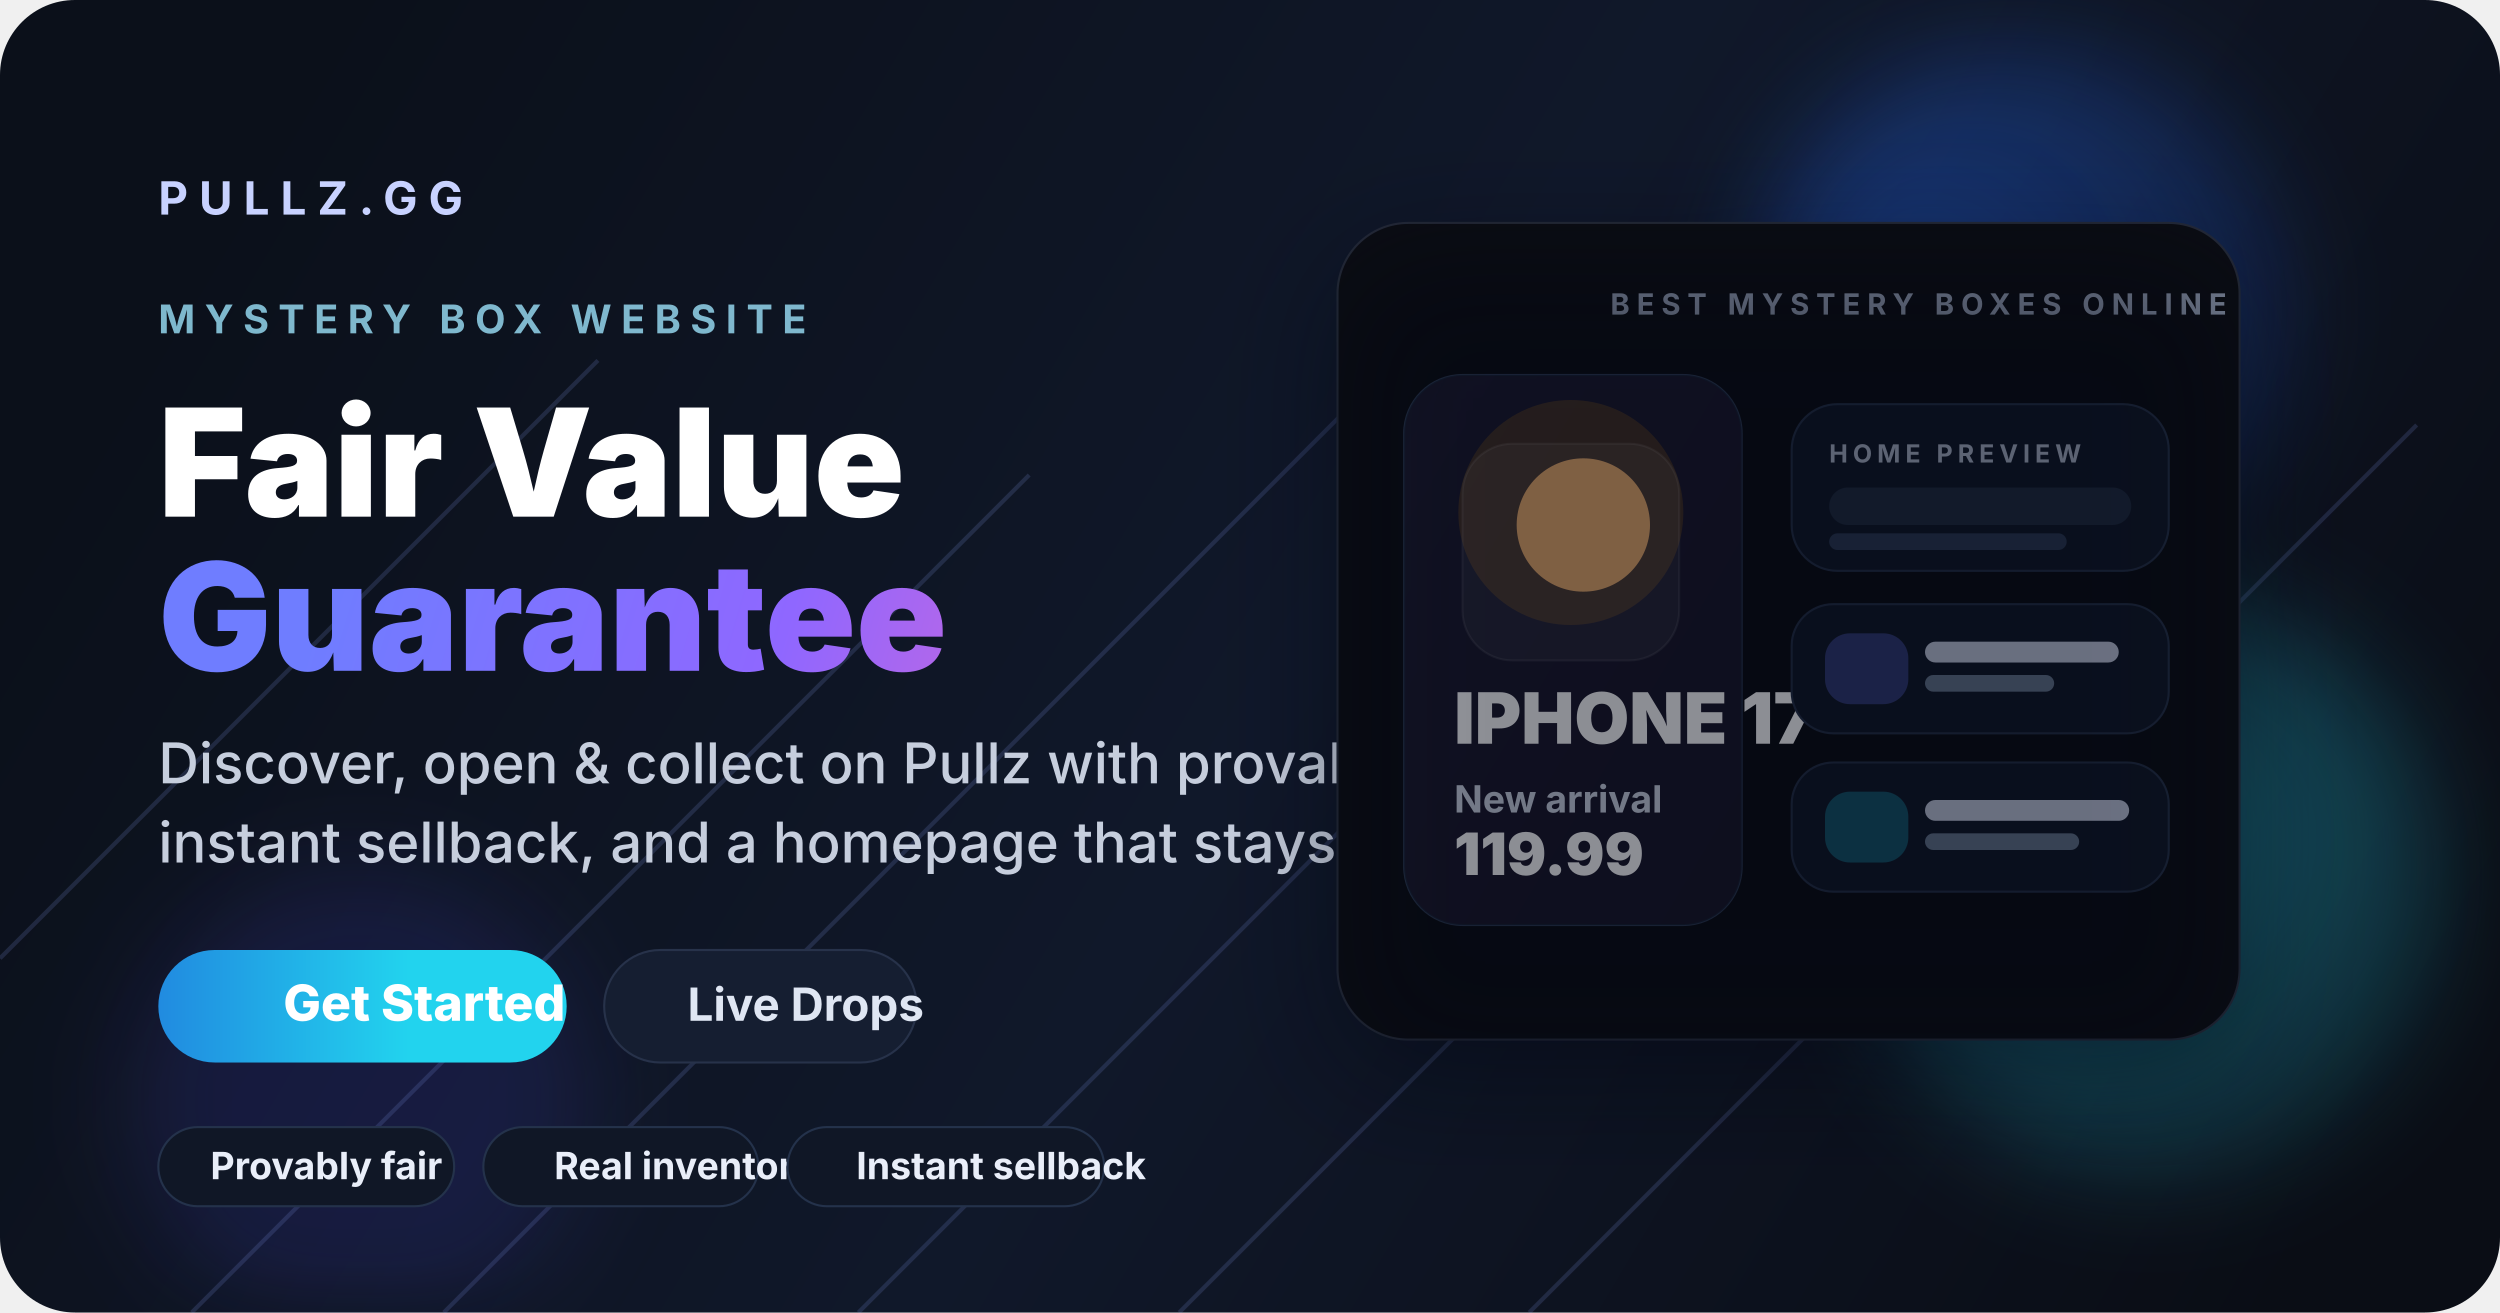
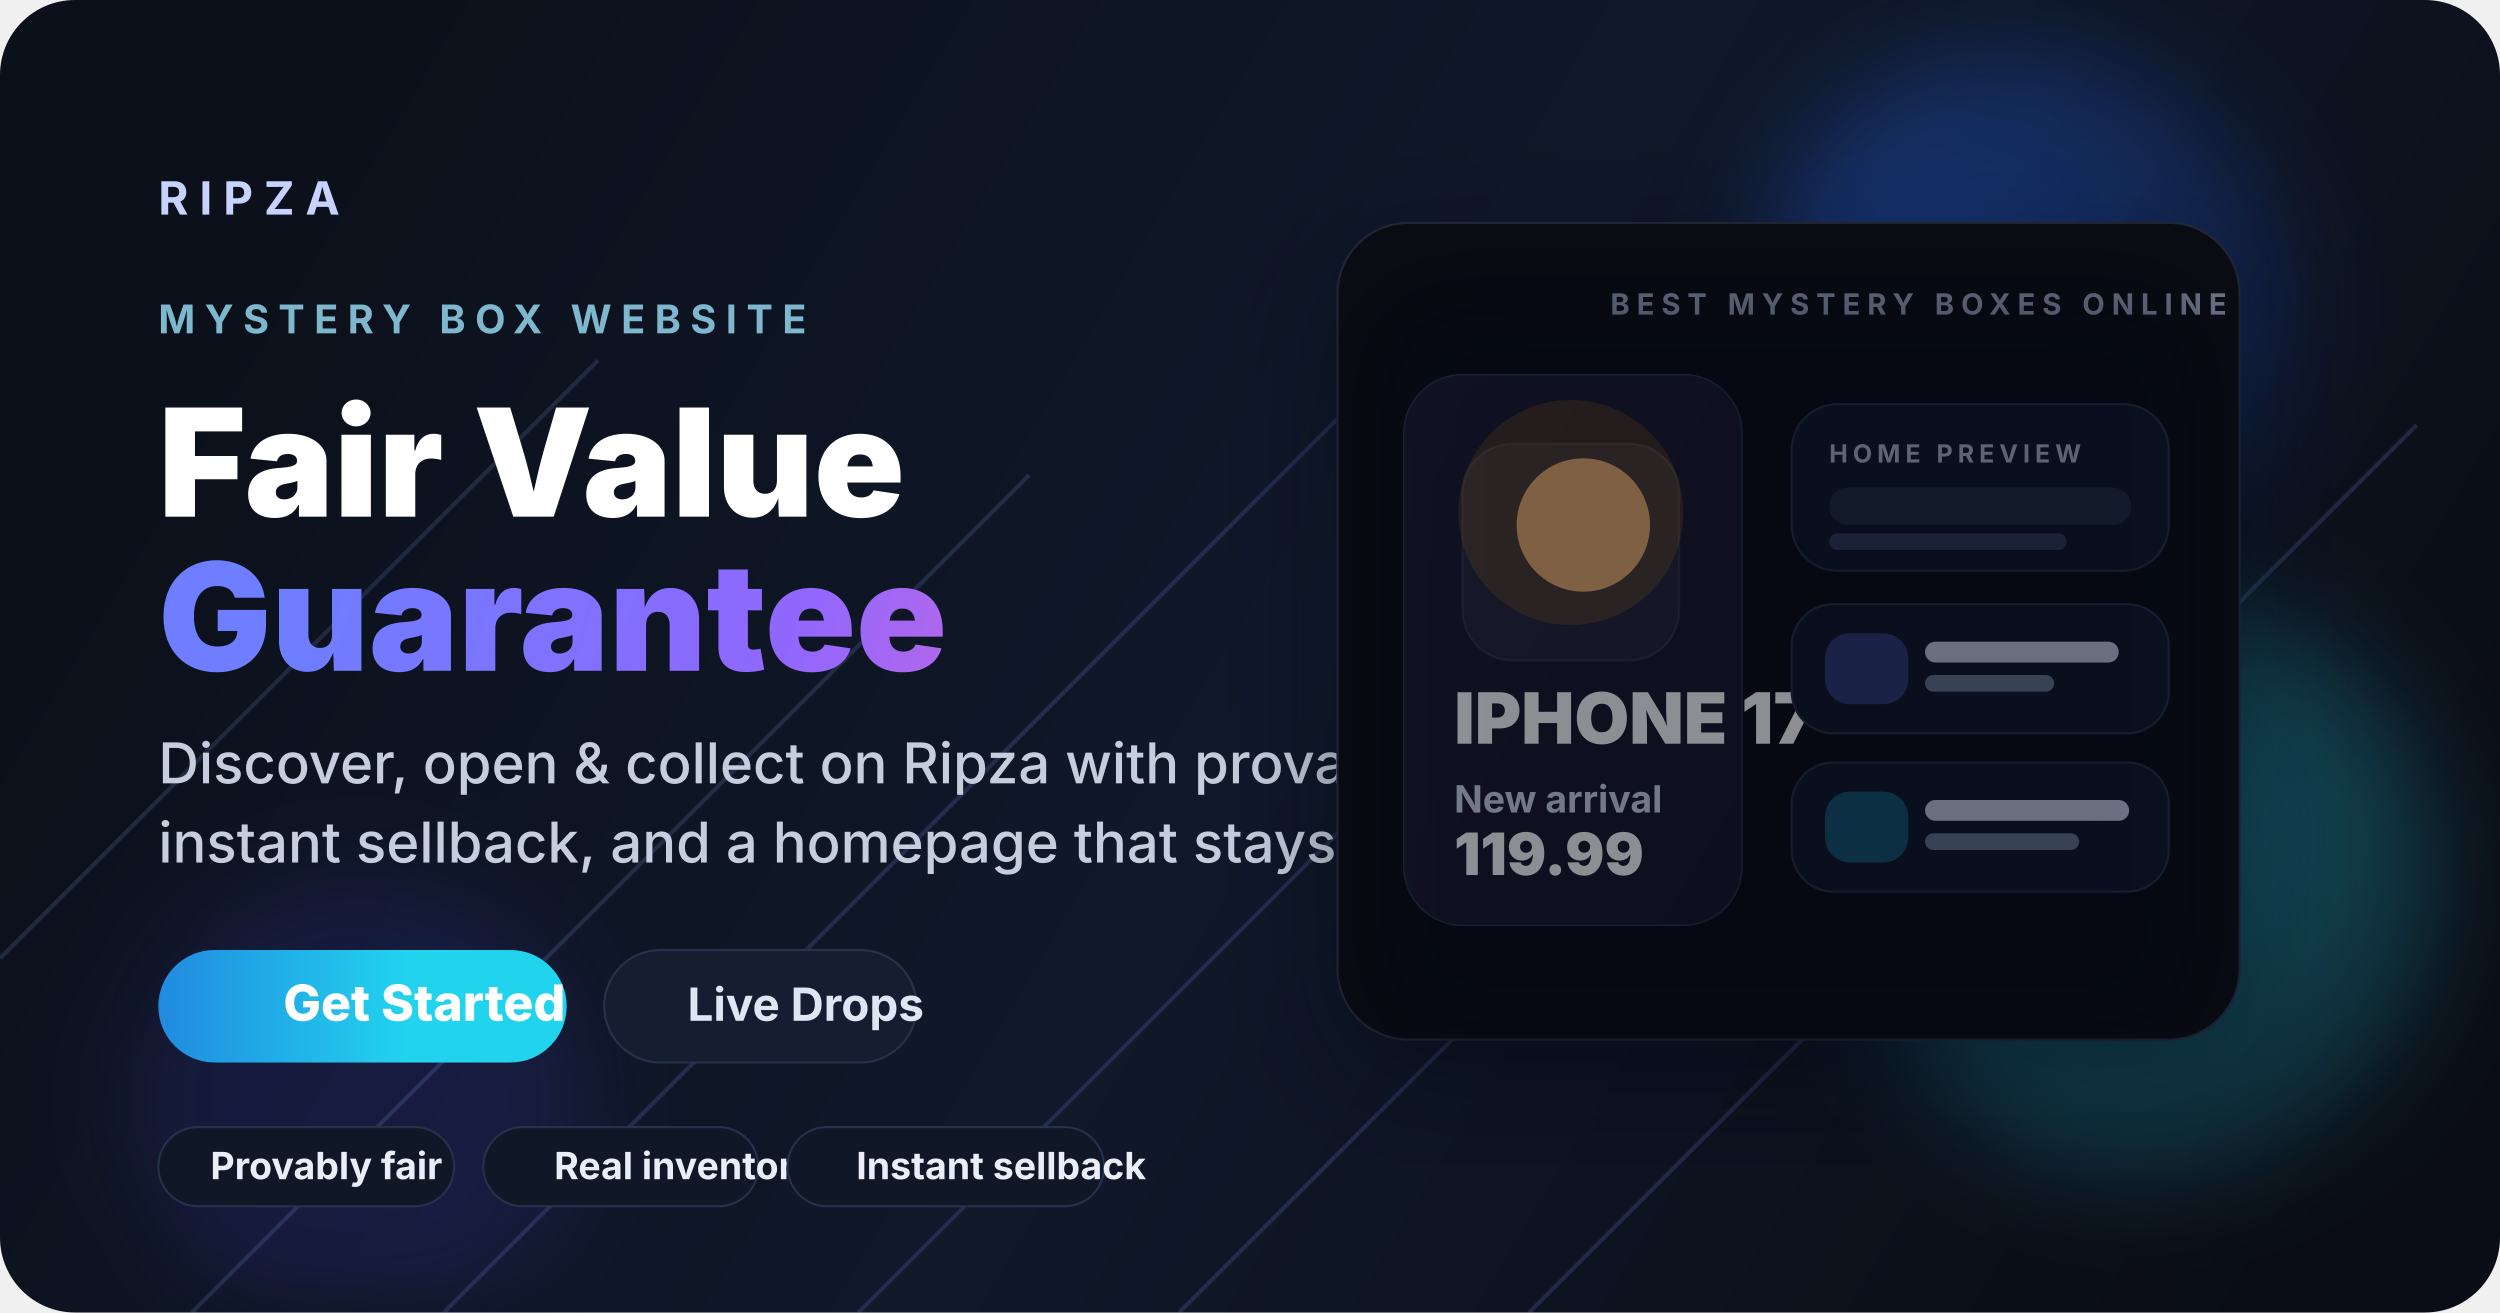
<svg xmlns="http://www.w3.org/2000/svg" width="1200" height="630" viewBox="0 0 1200 630" fill="none">
  <defs>
    <linearGradient id="bg" x1="128" y1="54" x2="1094" y2="630" gradientUnits="userSpaceOnUse">
      <stop stop-color="#0B101A" />
      <stop offset="0.5" stop-color="#10182A" />
      <stop offset="1" stop-color="#0A0D15" />
    </linearGradient>
    <linearGradient id="accent" x1="182" y1="191" x2="602" y2="315" gradientUnits="userSpaceOnUse">
      <stop stop-color="#6F7DFF" />
      <stop offset="0.5" stop-color="#8F67FF" />
      <stop offset="1" stop-color="#EC68C8" />
    </linearGradient>
    <linearGradient id="button" x1="0" y1="0" x2="196" y2="0" gradientUnits="userSpaceOnUse">
      <stop stop-color="#205DD7" />
      <stop offset="1" stop-color="#22D3EE" />
    </linearGradient>
    <radialGradient id="glowPurple" cx="0" cy="0" r="1" gradientUnits="userSpaceOnUse" gradientTransform="translate(924 149) rotate(120.865) scale(309.423 326.632)">
      <stop stop-color="#205DD7" stop-opacity="0.5" />
      <stop offset="1" stop-color="#205DD7" stop-opacity="0" />
    </radialGradient>
    <radialGradient id="glowCyan" cx="0" cy="0" r="1" gradientUnits="userSpaceOnUse" gradientTransform="translate(1018 413) rotate(149.349) scale(318.323 262.613)">
      <stop stop-color="#22D3EE" stop-opacity="0.38" />
      <stop offset="1" stop-color="#22D3EE" stop-opacity="0" />
    </radialGradient>
    <filter id="softBlur" x="0" y="0" width="1200" height="630" filterUnits="userSpaceOnUse" color-interpolation-filters="sRGB">
      <feGaussianBlur stdDeviation="24" />
    </filter>
    <filter id="cardShadow" x="582" y="67" width="553" height="492" filterUnits="userSpaceOnUse" color-interpolation-filters="sRGB">
      <feOffset dy="18" />
      <feGaussianBlur stdDeviation="30" />
      <feColorMatrix type="matrix" values="0 0 0 0 0 0 0 0 0 0.016 0 0 0 0 0.067 0 0 0 0.45 0" />
      <feBlend in2="SourceGraphic" result="shape" />
    </filter>
  </defs>
  <rect width="1200" height="630" rx="36" fill="url(#bg)" />
  <g filter="url(#softBlur)" opacity="0.95">
    <circle cx="970" cy="148" r="128" fill="url(#glowPurple)" />
    <circle cx="1033" cy="424" r="140" fill="url(#glowCyan)" />
    <circle cx="173" cy="528" r="110" fill="#4F46E5" fill-opacity="0.16" />
  </g>
  <g opacity="0.16">
    <path d="M0 460L287 173" stroke="#8FA4FF" stroke-width="2" />
    <path d="M92 630L494 228" stroke="#8FA4FF" stroke-width="2" />
    <path d="M213 630L672 171" stroke="#8FA4FF" stroke-width="2" />
    <path d="M412 630L848 194" stroke="#8FA4FF" stroke-width="2" />
    <path d="M566 630L1038 158" stroke="#8FA4FF" stroke-width="2" />
    <path d="M734 630L1160 204" stroke="#8FA4FF" stroke-width="2" />
  </g>
-   <text x="76" y="103" fill="#C8D2FF" font-size="22" font-family="Inter, Arial, sans-serif" font-weight="700" letter-spacing="5.28">PULLZ.GG</text>
+   <text x="76" y="103" fill="#C8D2FF" font-size="22" font-family="Inter, Arial, sans-serif" font-weight="700" letter-spacing="5.28">RIPZA</text>
  <text x="76" y="160" fill="#9FE7FF" fill-opacity="0.78" font-size="19" font-family="Inter, Arial, sans-serif" font-weight="700" letter-spacing="4.56">MYSTERY BOX WEBSITE</text>
  <text x="76" y="248" fill="#FFFFFF" font-size="72" font-family="Inter, Arial, sans-serif" font-weight="900">Fair Value</text>
  <text x="76" y="322" fill="url(#accent)" font-size="72" font-family="Inter, Arial, sans-serif" font-weight="900">Guarantee</text>
-   <text x="76" y="376" fill="#C6CEDD" font-size="27" font-family="Inter, Arial, sans-serif" font-weight="500">Discover, open &amp; collect on Pullz with provably fair drops,</text>
+   <text x="76" y="376" fill="#C6CEDD" font-size="27" font-family="Inter, Arial, sans-serif" font-weight="500">Discover, open &amp; collect on Ripza with provably fair drops,</text>
  <text x="76" y="414" fill="#C6CEDD" font-size="27" font-family="Inter, Arial, sans-serif" font-weight="500">instant sellback, and a homepage that stays sharp on mobile.</text>
  <rect x="76" y="456" width="196" height="54" rx="27" fill="url(#button)" />
  <text x="136" y="490" fill="#FFFFFF" font-size="24" font-family="Inter, Arial, sans-serif" font-weight="800">Get Started</text>
  <rect x="290" y="456" width="150" height="54" rx="27" fill="#151E31" stroke="#27324A" />
  <text x="330" y="490" fill="#DFE6F3" font-size="22" font-family="Inter, Arial, sans-serif" font-weight="700">Live Drops</text>
  <g transform="translate(76 541)">
    <rect width="142" height="38" rx="19" fill="#101726" stroke="#24324B" />
    <text x="25" y="25" fill="#E9EEF9" font-size="18" font-family="Inter, Arial, sans-serif" font-weight="700">Provably fair</text>
    <rect x="156" width="132" height="38" rx="19" fill="#101726" stroke="#24324B" />
    <text x="190" y="25" fill="#E9EEF9" font-size="18" font-family="Inter, Arial, sans-serif" font-weight="700">Real inventory</text>
    <rect x="302" width="152" height="38" rx="19" fill="#101726" stroke="#24324B" />
    <text x="335" y="25" fill="#E9EEF9" font-size="18" font-family="Inter, Arial, sans-serif" font-weight="700">Instant sellback</text>
  </g>
  <g filter="url(#cardShadow)">
    <rect x="642" y="107" width="433" height="392" rx="34" fill="#0B0D13" stroke="#242A38" />
    <text x="773" y="151" fill="#808A9D" font-size="14" font-family="Inter, Arial, sans-serif" font-weight="700" letter-spacing="3.36">BEST MYSTERY BOXES ONLINE</text>
    <rect x="674" y="180" width="162" height="264" rx="28" fill="url(#accent)" fill-opacity="0.18" stroke="#2C3850" />
    <rect x="674" y="180" width="162" height="264" rx="28" fill="url(#bg)" fill-opacity="0.66" />
    <circle cx="754" cy="246" r="54" fill="#F59E0B" fill-opacity="0.18" />
    <rect x="702" y="213" width="104" height="104" rx="24" fill="#FFFFFF" fill-opacity="0.06" stroke="#FFFFFF" stroke-opacity="0.09" />
    <path d="M728 252C728 234.327 742.327 220 760 220V220C777.673 220 792 234.327 792 252V252C792 269.673 777.673 284 760 284V284C742.327 284 728 269.673 728 252V252Z" fill="#FDBA74" fill-opacity="0.88" />
    <text x="698" y="357" fill="#FFFFFF" font-size="34" font-family="Inter, Arial, sans-serif" font-weight="900">IPHONE 17</text>
    <text x="698" y="390" fill="#D0D7E5" font-size="18" font-family="Inter, Arial, sans-serif" font-weight="700">New arrival</text>
    <text x="698" y="420" fill="#FFFFFF" font-size="28" font-family="Inter, Arial, sans-serif" font-weight="900">119.99</text>
    <g transform="translate(860 194)">
      <rect width="181" height="80" rx="22" fill="#111827" stroke="#253046" />
      <text x="18" y="28" fill="#A7B0C2" font-size="12" font-family="Inter, Arial, sans-serif" font-weight="700" letter-spacing="2.4">HOME PREVIEW</text>
      <rect x="18" y="40" width="145" height="18" rx="9" fill="#202B3E" />
      <rect x="18" y="62" width="114" height="8" rx="4" fill="#2B3952" />
    </g>
    <g transform="translate(860 290)">
      <rect width="181" height="62" rx="20" fill="#111827" stroke="#253046" />
      <rect x="16" y="14" width="40" height="34" rx="12" fill="#6F7DFF" fill-opacity="0.35" />
      <rect x="64" y="18" width="93" height="10" rx="5" fill="#D7DDF0" fill-opacity="0.88" />
      <rect x="64" y="34" width="62" height="8" rx="4" fill="#64748B" />
    </g>
    <g transform="translate(860 366)">
      <rect width="181" height="62" rx="20" fill="#111827" stroke="#253046" />
      <rect x="16" y="14" width="40" height="34" rx="12" fill="#22D3EE" fill-opacity="0.32" />
      <rect x="64" y="18" width="98" height="10" rx="5" fill="#D7DDF0" fill-opacity="0.88" />
      <rect x="64" y="34" width="74" height="8" rx="4" fill="#64748B" />
    </g>
  </g>
</svg>
